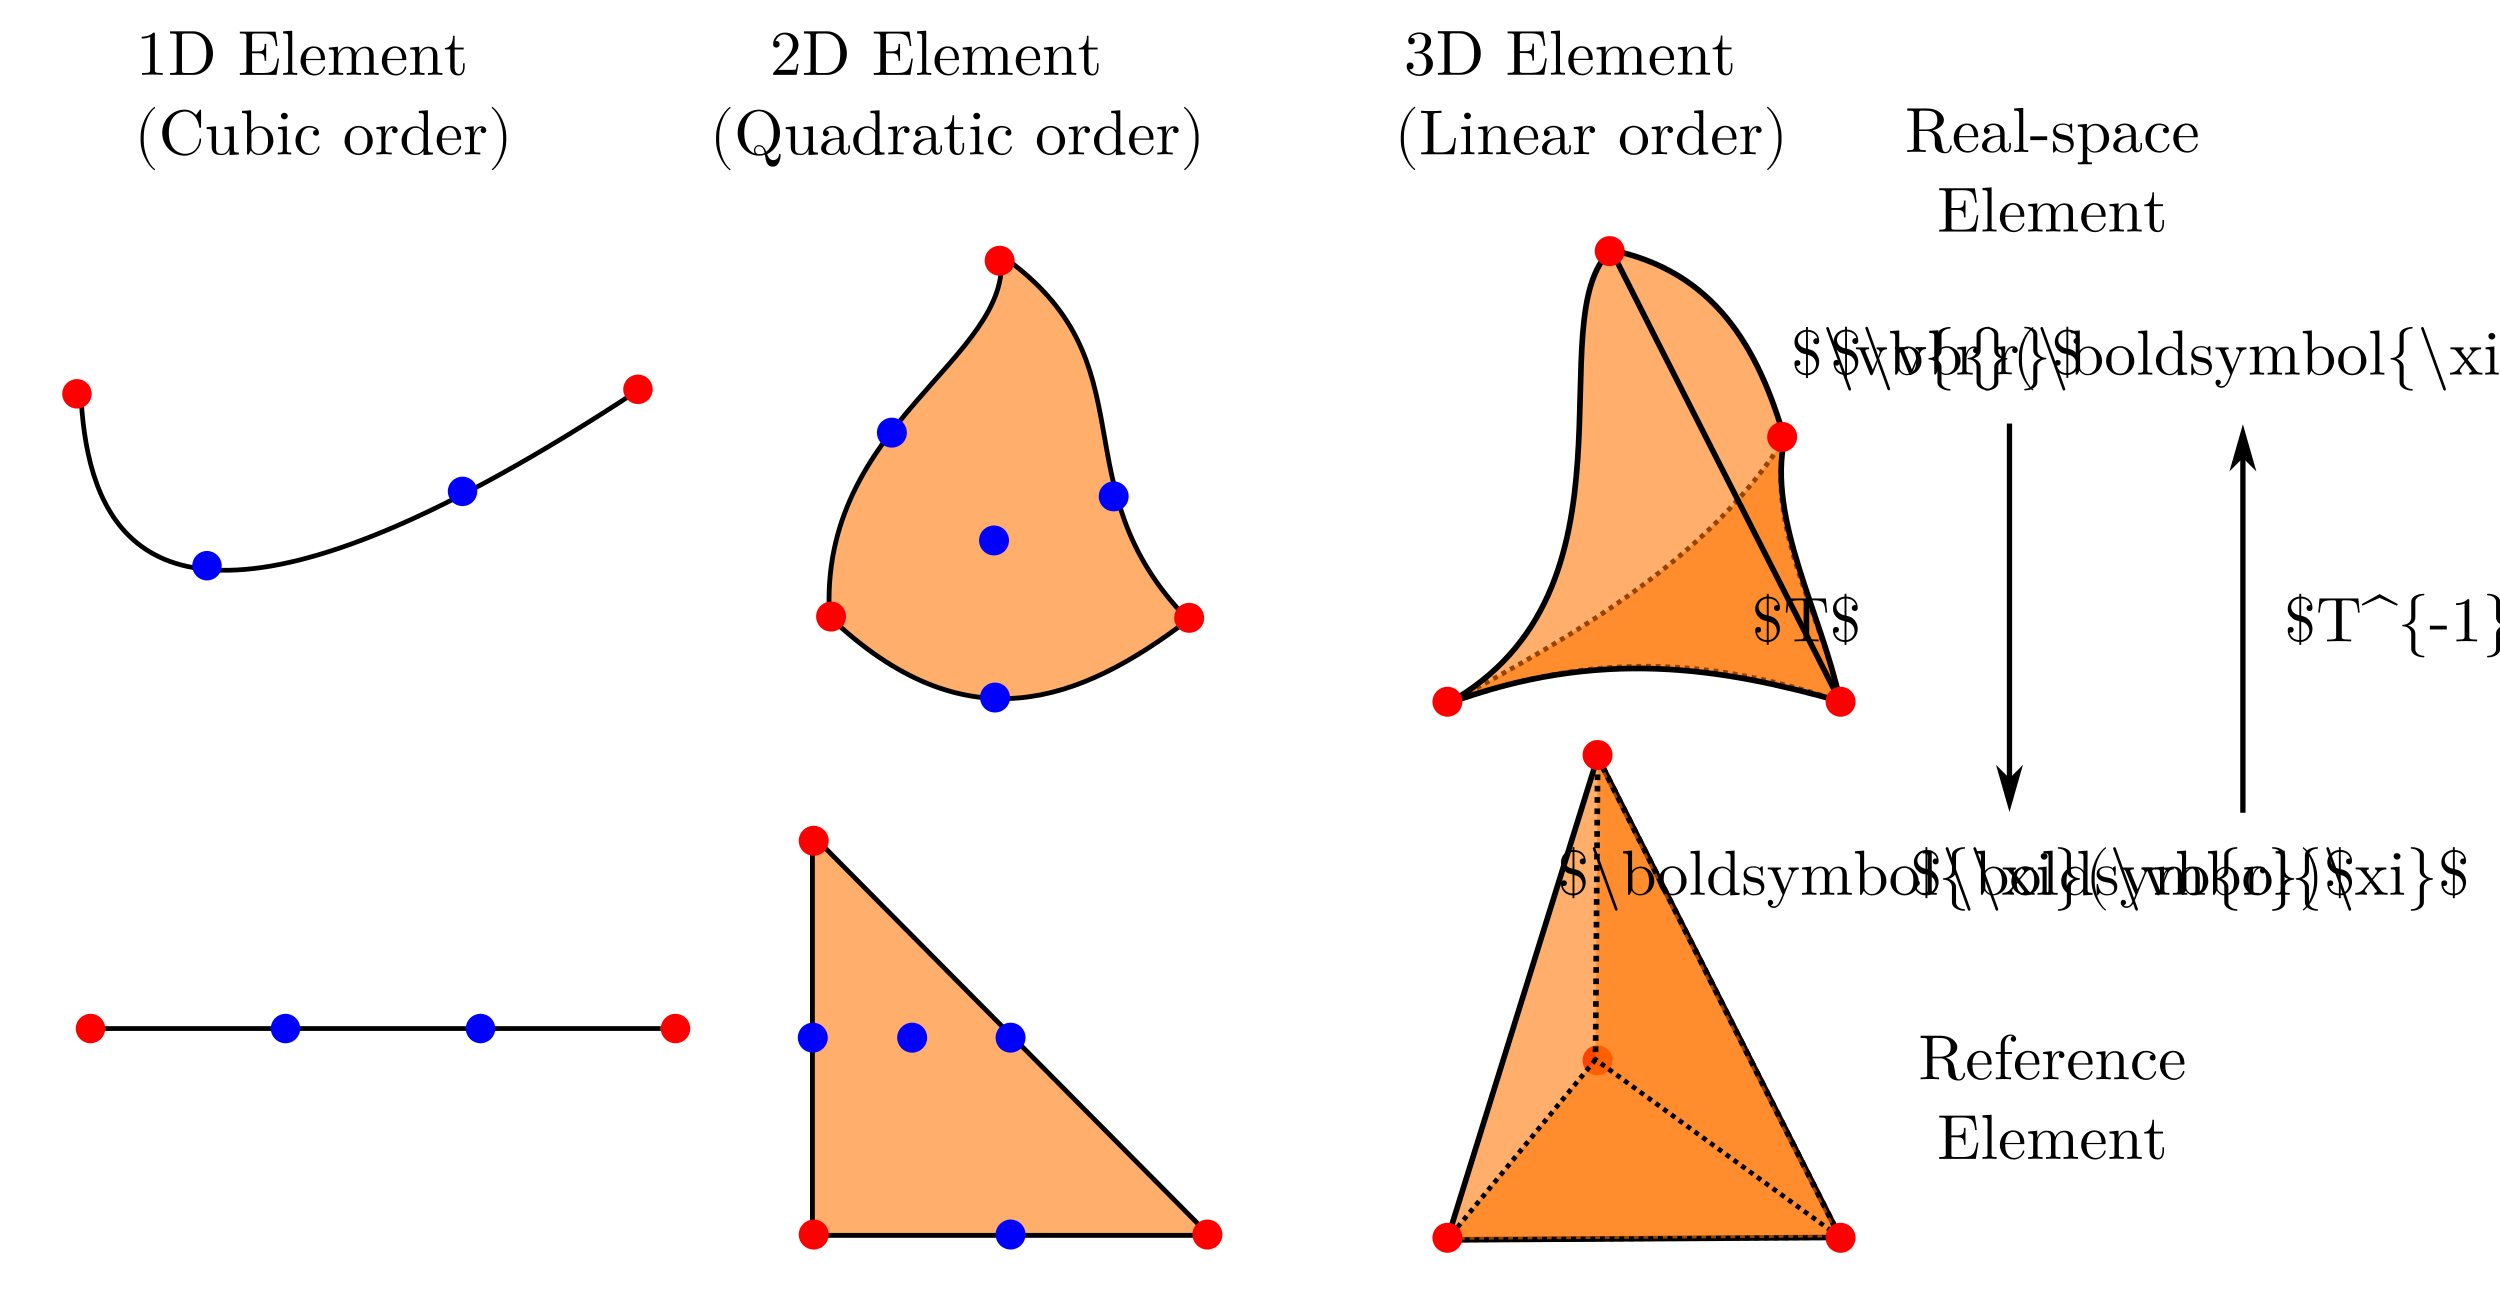
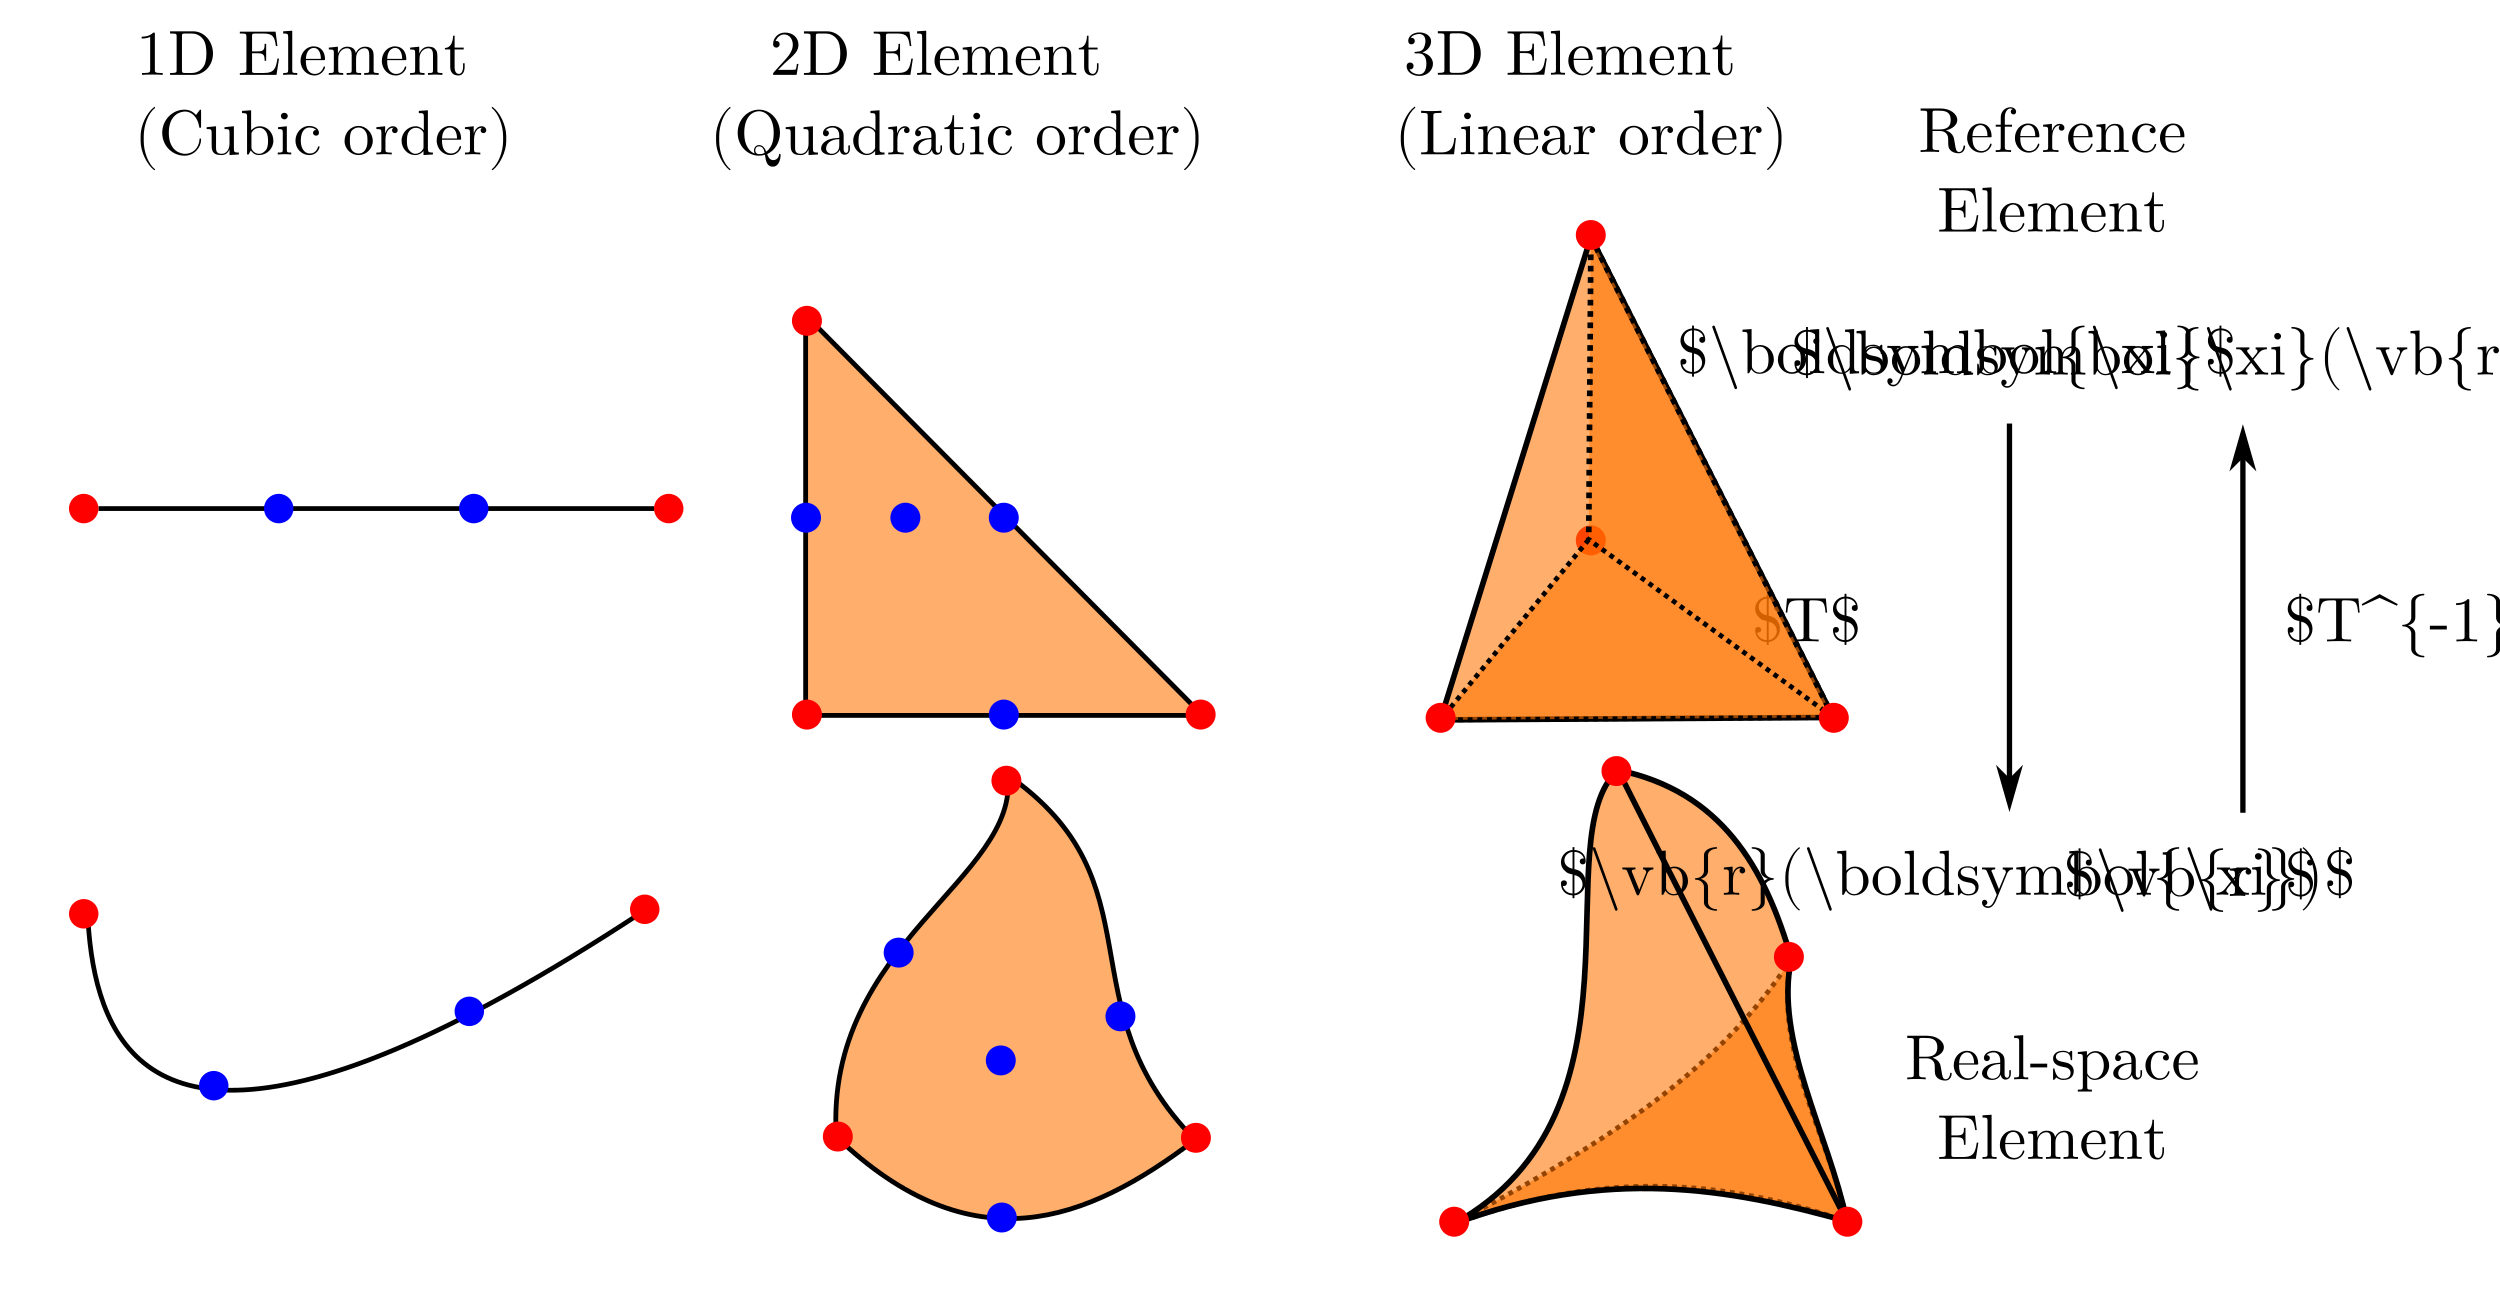
<svg xmlns="http://www.w3.org/2000/svg" width="124.681mm" height="64.516mm" viewBox="0 0 124.681 64.516" version="1.1" id="svg5">
  <defs id="defs2">
    <marker style="overflow:visible" id="Arrow1Mend" refX="0" refY="0" orient="auto">
      <path transform="matrix(-0.4,0,0,-0.4,-4,0)" style="fill:context-stroke;fill-rule:evenodd;stroke:context-stroke;stroke-width:1pt" d="M 0,0 5,-5 -12.5,0 5,5 Z" id="path92670" />
    </marker>
  </defs>
  <g id="layer1" transform="translate(6.418692,-4.85182)">
-     <g id="g17638" transform="matrix(0.8929453,0,0,0.8929453,-29.16587,28.29477)">
-       <path style="fill:none;stroke:#000000;stroke-width:0.265px;stroke-linecap:butt;stroke-linejoin:miter;stroke-opacity:1" d="M 31.351,31.192 H 62.379" id="path857" />
-       <circle style="fill:#ff0000;fill-opacity:1;stroke:none;stroke-width:0.265" id="path3293" cx="30.528" cy="31.192" r="0.823" />
-       <circle style="fill:#0000ff;fill-opacity:1;stroke:none;stroke-width:0.265" id="circle3715" cx="41.42" cy="31.192" r="0.823" />
-       <circle style="fill:#ff0000;fill-opacity:1;stroke:none;stroke-width:0.265" id="circle3717" cx="63.202" cy="31.192" r="0.823" />
-       <circle style="fill:#0000ff;fill-opacity:1;stroke:none;stroke-width:0.265" id="circle3719" cx="52.311" cy="31.192" r="0.823" />
-     </g>
-     <g id="g17631" transform="matrix(0.9088843,0,0,0.9088843,-39.85534,37.5908)">
-       <path style="fill:#ff7300;fill-opacity:0.581;stroke:#000000;stroke-width:0.265px;stroke-linecap:butt;stroke-linejoin:miter;stroke-opacity:1" d="M 81.368,9.804 V 31.766 H 103.151 Z" id="path4964" />
-       <circle style="fill:#ff0000;fill-opacity:1;stroke:none;stroke-width:0.265" id="path3293-5" cx="81.439" cy="31.721" r="0.823" />
-       <circle style="fill:#0000ff;fill-opacity:1;stroke:none;stroke-width:0.265" id="circle3715-3" cx="92.241" cy="31.721" r="0.823" />
-       <circle style="fill:#ff0000;fill-opacity:1;stroke:none;stroke-width:0.265" id="circle3838" cx="81.439" cy="10.115" r="0.823" />
-       <circle style="fill:#ff0000;fill-opacity:1;stroke:none;stroke-width:0.265" id="circle3840" cx="103.042" cy="31.721" r="0.823" />
-       <circle style="fill:#0000ff;fill-opacity:1;stroke:none;stroke-width:0.265" id="circle3850" cx="-20.918" cy="81.388" r="0.823" transform="rotate(-90)" />
-       <circle style="fill:#0000ff;fill-opacity:1;stroke:none;stroke-width:0.265" id="circle4016" cx="-81.191" cy="48.517" r="0.823" transform="rotate(-136.3616)" />
-       <circle style="fill:#0000ff;fill-opacity:1;stroke:none;stroke-width:0.265" id="circle931" cx="-20.918" cy="86.84" r="0.823" transform="rotate(-90)" />
-     </g>
-     <g id="g17645" transform="matrix(0.8929453,0,0,0.8929453,-30.38667,-38.44161)">
-       <path style="fill:none;stroke:#000000;stroke-width:0.265px;stroke-linecap:butt;stroke-linejoin:miter;stroke-opacity:1" d="m 31.351,70.35 c 0.273,6.058 2.392,13.931 17.166,7.712 3.747,-1.577 8.309,-4.062 13.861,-7.712" id="path9537" />
-       <circle style="fill:#ff0000;fill-opacity:1;stroke:none;stroke-width:0.265" id="circle9543" cx="31.139" cy="70.48" r="0.823" />
-       <circle style="fill:#0000ff;fill-opacity:1;stroke:none;stroke-width:0.265" id="circle9545" cx="38.401" cy="80.079" r="0.823" />
-       <circle style="fill:#ff0000;fill-opacity:1;stroke:none;stroke-width:0.265" id="circle9547" cx="62.473" cy="70.228" r="0.823" />
-       <circle style="fill:#0000ff;fill-opacity:1;stroke:none;stroke-width:0.265" id="circle9549" cx="52.675" cy="75.928" r="0.823" />
-     </g>
-     <g id="g17657" transform="matrix(0.9088843,0,0,0.9088843,-38.99912,-25.15483)">
-       <path style="fill:#ff7300;fill-opacity:0.581;stroke:#000000;stroke-width:0.265px;stroke-linecap:butt;stroke-linejoin:miter;stroke-opacity:1" d="m 90.767,47.011 c 0.688,5.687 -10.045,9.232 -9.403,19.847 7.457,7.113 13.707,4.705 19.686,0.17 C 93.753,59.585 99.252,52.917 90.767,47.011 Z" id="path9535" />
-       <circle style="fill:#ff0000;fill-opacity:1;stroke:none;stroke-width:0.265" id="circle9551" cx="102.226" cy="25.54" r="0.823" transform="rotate(25.34955)" />
-       <circle style="fill:#0000ff;fill-opacity:1;stroke:none;stroke-width:0.265" id="circle9553" cx="112.259" cy="25.703" r="0.823" transform="rotate(25.34955)" />
-       <circle style="fill:#ff0000;fill-opacity:1;stroke:none;stroke-width:0.265" id="circle9555" cx="102.226" cy="3.934" r="0.823" transform="rotate(25.34955)" />
-       <circle style="fill:#ff0000;fill-opacity:1;stroke:none;stroke-width:0.265" id="circle9557" cx="120.014" cy="17.19" r="0.823" transform="rotate(25.34955)" />
-       <circle style="fill:#0000ff;fill-opacity:1;stroke:none;stroke-width:0.265" id="circle9561" cx="-14.99" cy="100.921" r="0.823" transform="rotate(-64.65045)" />
-       <circle style="fill:#0000ff;fill-opacity:1;stroke:none;stroke-width:0.265" id="circle9567" cx="-91.011" cy="68.905" r="0.823" transform="rotate(-111.0121)" />
-       <circle style="fill:#0000ff;fill-opacity:1;stroke:none;stroke-width:0.265" id="circle933" cx="108.519" cy="17.937" r="0.823" transform="rotate(25.34955)" />
-     </g>
-     <g id="g17678" transform="matrix(0.9088843,0,0,0.9088843,-51.75159,-24.73374)">
-       <path style="fill:#ff7300;fill-opacity:0.581;stroke:#000000;stroke-width:0.265;stroke-linecap:butt;stroke-linejoin:miter;stroke-miterlimit:4;stroke-dasharray:0.265, 0.265;stroke-dashoffset:0;stroke-opacity:1" d="m 147.801,56.62 c -4.119,6.464 -11.154,10.636 -18.515,14.551 5.948,-2.125 12.493,-3.248 21.566,-0.134 -1.03,-4.804 -4.092,-9.407 -3.05,-14.417 z" id="path9531" />
-       <path style="fill:#ff7300;fill-opacity:0.581;stroke:#000000;stroke-width:0.311px;stroke-linecap:butt;stroke-linejoin:miter;stroke-opacity:1" d="m 138.288,46.273 c 5.653,1.169 8.058,5.323 9.514,10.347 -0.96,4.434 2.033,9.611 3.05,14.417" id="path9541" />
-       <path style="fill:#ff7300;fill-opacity:0.581;stroke:#000000;stroke-width:0.311px;stroke-linecap:butt;stroke-linejoin:miter;stroke-opacity:1" d="m 138.288,46.273 c -4.086,3.703 2.17,18.704 -9.002,24.899 8.381,-3.12 15.1,-1.956 21.566,-0.134 -4.501,-8.855 -9.415,-18.504 -12.564,-24.764 z" id="path9569" />
-       <circle style="fill:#ff0000;fill-opacity:1;stroke:none;stroke-width:0.265" id="circle9571" cx="129.3" cy="71.058" r="0.823" />
-       <circle style="fill:#ff0000;fill-opacity:1;stroke:none;stroke-width:0.265" id="circle9575" cx="150.874" cy="71.058" r="0.823" />
-       <circle style="fill:#ff0000;fill-opacity:1;stroke:none;stroke-width:0.265" id="circle9581" cx="2.12" cy="145.748" r="0.823" transform="rotate(-70.63426)" />
-       <circle style="fill:#ff0000;fill-opacity:1;stroke:none;stroke-width:0.265" id="circle9589" cx="126.553" cy="94.79" r="0.823" transform="rotate(-15.88778)" />
+     <g id="g929" transform="translate(0.3378471,25.93216)">
+       <g id="g17645" transform="matrix(0.8929453,0,0,0.8929453,-30.38667,-38.44161)">
+         <path style="fill:none;stroke:#000000;stroke-width:0.265px;stroke-linecap:butt;stroke-linejoin:miter;stroke-opacity:1" d="m 31.351,70.35 c 0.273,6.058 2.392,13.931 17.166,7.712 3.747,-1.577 8.309,-4.062 13.861,-7.712" id="path9537" />
+         <circle style="fill:#ff0000;fill-opacity:1;stroke:none;stroke-width:0.265" id="circle9543" cx="31.139" cy="70.48" r="0.823" />
+         <circle style="fill:#0000ff;fill-opacity:1;stroke:none;stroke-width:0.265" id="circle9545" cx="38.401" cy="80.079" r="0.823" />
+         <circle style="fill:#ff0000;fill-opacity:1;stroke:none;stroke-width:0.265" id="circle9547" cx="62.473" cy="70.228" r="0.823" />
+         <circle style="fill:#0000ff;fill-opacity:1;stroke:none;stroke-width:0.265" id="circle9549" cx="52.675" cy="75.928" r="0.823" />
+       </g>
+       <g id="g17657" transform="matrix(0.9088843,0,0,0.9088843,-38.99912,-25.15483)">
+         <path style="fill:#ff7300;fill-opacity:0.581;stroke:#000000;stroke-width:0.265px;stroke-linecap:butt;stroke-linejoin:miter;stroke-opacity:1" d="m 90.767,47.011 c 0.688,5.687 -10.045,9.232 -9.403,19.847 7.457,7.113 13.707,4.705 19.686,0.17 C 93.753,59.585 99.252,52.917 90.767,47.011 Z" id="path9535" />
+         <circle style="fill:#ff0000;fill-opacity:1;stroke:none;stroke-width:0.265" id="circle9551" cx="102.226" cy="25.54" r="0.823" transform="rotate(25.34955)" />
+         <circle style="fill:#0000ff;fill-opacity:1;stroke:none;stroke-width:0.265" id="circle9553" cx="112.259" cy="25.703" r="0.823" transform="rotate(25.34955)" />
+         <circle style="fill:#ff0000;fill-opacity:1;stroke:none;stroke-width:0.265" id="circle9555" cx="102.226" cy="3.934" r="0.823" transform="rotate(25.34955)" />
+         <circle style="fill:#ff0000;fill-opacity:1;stroke:none;stroke-width:0.265" id="circle9557" cx="120.014" cy="17.19" r="0.823" transform="rotate(25.34955)" />
+         <circle style="fill:#0000ff;fill-opacity:1;stroke:none;stroke-width:0.265" id="circle9561" cx="-14.99" cy="100.921" r="0.823" transform="rotate(-64.65045)" />
+         <circle style="fill:#0000ff;fill-opacity:1;stroke:none;stroke-width:0.265" id="circle9567" cx="-91.011" cy="68.905" r="0.823" transform="rotate(-111.0121)" />
+         <circle style="fill:#0000ff;fill-opacity:1;stroke:none;stroke-width:0.265" id="circle933" cx="108.519" cy="17.937" r="0.823" transform="rotate(25.34955)" />
+       </g>
+       <g id="g17678" transform="matrix(0.9088843,0,0,0.9088843,-51.75159,-24.73374)">
+         <path style="fill:#ff7300;fill-opacity:0.581;stroke:#000000;stroke-width:0.265;stroke-linecap:butt;stroke-linejoin:miter;stroke-miterlimit:4;stroke-dasharray:0.265, 0.265;stroke-dashoffset:0;stroke-opacity:1" d="m 147.801,56.62 c -4.119,6.464 -11.154,10.636 -18.515,14.551 5.948,-2.125 12.493,-3.248 21.566,-0.134 -1.03,-4.804 -4.092,-9.407 -3.05,-14.417 z" id="path9531" />
+         <path style="fill:#ff7300;fill-opacity:0.581;stroke:#000000;stroke-width:0.311px;stroke-linecap:butt;stroke-linejoin:miter;stroke-opacity:1" d="m 138.288,46.273 c 5.653,1.169 8.058,5.323 9.514,10.347 -0.96,4.434 2.033,9.611 3.05,14.417" id="path9541" />
+         <path style="fill:#ff7300;fill-opacity:0.581;stroke:#000000;stroke-width:0.311px;stroke-linecap:butt;stroke-linejoin:miter;stroke-opacity:1" d="m 138.288,46.273 c -4.086,3.703 2.17,18.704 -9.002,24.899 8.381,-3.12 15.1,-1.956 21.566,-0.134 -4.501,-8.855 -9.415,-18.504 -12.564,-24.764 z" id="path9569" />
+         <circle style="fill:#ff0000;fill-opacity:1;stroke:none;stroke-width:0.265" id="circle9571" cx="129.3" cy="71.058" r="0.823" />
+         <circle style="fill:#ff0000;fill-opacity:1;stroke:none;stroke-width:0.265" id="circle9575" cx="150.874" cy="71.058" r="0.823" />
+         <circle style="fill:#ff0000;fill-opacity:1;stroke:none;stroke-width:0.265" id="circle9581" cx="2.12" cy="145.748" r="0.823" transform="rotate(-70.63426)" />
+         <circle style="fill:#ff0000;fill-opacity:1;stroke:none;stroke-width:0.265" id="circle9589" cx="126.553" cy="94.79" r="0.823" transform="rotate(-15.88778)" />
+       </g>
    </g>
    <text xml:space="preserve" style="font-size:3.175px;line-height:1.25;font-family:'Latin Modern Math';-inkscape-font-specification:'Latin Modern Math';text-align:end;text-anchor:end;stroke-width:0.265" x="91.679" y="36.838" id="text22107">
      <tspan id="tspan22105" style="text-align:end;text-anchor:end;stroke-width:0.265" x="91.679" y="36.838">$T$</tspan>
    </text>
    <text xml:space="preserve" style="font-size:3.175px;line-height:1.25;font-family:'Latin Modern Math';-inkscape-font-specification:'Latin Modern Math';text-align:start;text-anchor:start;stroke-width:0.265" x="107.503" y="36.838" id="text28825">
      <tspan id="tspan28823" style="text-align:start;text-anchor:start;stroke-width:0.265" x="107.503" y="36.838">$T^{-1}  $</tspan>
    </text>
    <text xml:space="preserve" style="font-size:3.175px;line-height:1.25;font-family:'Latin Modern Math';-inkscape-font-specification:'Latin Modern Math';text-align:center;text-anchor:middle;stroke-width:0.265" x="12.344" y="8.585" id="text69249">
      <tspan id="tspan69247" style="stroke-width:0.265" x="12.344" y="8.585">1D Element</tspan>
      <tspan style="stroke-width:0.265" x="12.344" y="12.554" id="tspan1171">(Cubic order)</tspan>
    </text>
    <text xml:space="preserve" style="font-size:3.175px;line-height:1.25;font-family:'Latin Modern Math';-inkscape-font-specification:'Latin Modern Math';text-align:center;text-anchor:middle;stroke-width:0.265" x="43.958" y="8.585" id="text72289">
      <tspan id="tspan72287" style="stroke-width:0.265" x="43.958" y="8.585">2D Element</tspan>
      <tspan style="stroke-width:0.265" x="43.958" y="12.554" id="tspan12675">(Quadratic order)</tspan>
    </text>
    <text xml:space="preserve" style="font-size:3.175px;line-height:1.25;font-family:'Latin Modern Math';-inkscape-font-specification:'Latin Modern Math';text-align:center;text-anchor:middle;stroke-width:0.265" x="75.571" y="8.579" id="text73085">
      <tspan id="tspan73083" style="stroke-width:0.265" x="75.571" y="8.579">3D Element</tspan>
      <tspan style="stroke-width:0.265" x="75.571" y="12.547" id="tspan25891">(Linear order)</tspan>
    </text>
-     <text xml:space="preserve" style="font-size:3.175px;line-height:1.25;font-family:'Latin Modern Math';-inkscape-font-specification:'Latin Modern Math';text-align:center;text-anchor:middle;stroke-width:0.265" x="99.627" y="12.432" id="text74631">
-       <tspan style="stroke-width:0.265" x="99.627" y="12.432" id="tspan74639">Real-space</tspan>
-       <tspan style="stroke-width:0.265" x="99.627" y="16.4" id="tspan74641">Element</tspan>
-       <tspan style="stroke-width:0.265" x="99.627" y="20.369" id="tspan74637" />
+     <text xml:space="preserve" style="font-size:3.175px;line-height:1.25;font-family:'Latin Modern Math';-inkscape-font-specification:'Latin Modern Math';text-align:center;text-anchor:middle;stroke-width:0.265" x="99.627" y="58.68" id="text74631">
+       <tspan style="stroke-width:0.265" x="99.627" y="58.68" id="tspan74639">Real-space</tspan>
+       <tspan style="stroke-width:0.265" x="99.627" y="62.649" id="tspan74641">Element</tspan>
+       <tspan style="stroke-width:0.265" x="99.627" y="66.618" id="tspan74637" />
    </text>
-     <text xml:space="preserve" style="font-size:3.175px;line-height:1.25;font-family:'Latin Modern Math';-inkscape-font-specification:'Latin Modern Math';text-align:center;text-anchor:middle;stroke-width:0.265" x="99.627" y="58.68" id="text74731">
-       <tspan style="stroke-width:0.265" x="99.627" y="58.68" id="tspan74725">Reference</tspan>
-       <tspan style="stroke-width:0.265" x="99.627" y="62.649" id="tspan74727">Element</tspan>
-       <tspan style="stroke-width:0.265" x="99.627" y="66.618" id="tspan74729" />
+     <text xml:space="preserve" style="font-size:3.175px;line-height:1.25;font-family:'Latin Modern Math';-inkscape-font-specification:'Latin Modern Math';text-align:center;text-anchor:middle;stroke-width:0.265" x="99.627" y="12.432" id="text74731">
+       <tspan style="stroke-width:0.265" x="99.627" y="12.432" id="tspan74725">Reference</tspan>
+       <tspan style="stroke-width:0.265" x="99.627" y="16.4" id="tspan74727">Element</tspan>
+       <tspan style="stroke-width:0.265" x="99.627" y="20.369" id="tspan74729" />
    </text>
-     <g id="g86990" transform="matrix(0.9088843,0,0,0.9088843,-63.05146,4.738656)">
-       <circle style="fill:#ff0000;fill-opacity:1;stroke:none;stroke-width:0.265" id="circle4275" cx="128.28" cy="97.136" r="0.823" transform="rotate(-15.88778)" />
-       <path style="fill:#ff7300;fill-opacity:0.581;stroke:#000000;stroke-width:0.311px;stroke-linecap:butt;stroke-linejoin:miter;stroke-opacity:1" d="m 149.978,41.667 -8.259,26.491 21.566,-0.134 z" id="path3001" />
-       <path style="fill:#ff7300;fill-opacity:0.581;stroke:#000000;stroke-width:0.311;stroke-linecap:butt;stroke-linejoin:miter;stroke-miterlimit:4;stroke-dasharray:0.311, 0.311;stroke-dashoffset:0;stroke-opacity:1" d="M 163.284,68.024 149.978,41.667 149.859,58.265" id="path3003" />
-       <path style="fill:#ff7300;fill-opacity:0.581;stroke:#000000;stroke-width:0.265;stroke-linecap:butt;stroke-linejoin:miter;stroke-miterlimit:4;stroke-dasharray:0.265, 0.265;stroke-dashoffset:0;stroke-opacity:1" d="m 149.859,58.265 -8.14,9.894 21.566,-0.134 z" id="path7856" />
-       <circle style="fill:#ff0000;fill-opacity:1;stroke:none;stroke-width:0.265" id="circle4120" cx="141.732" cy="68.045" r="0.823" />
-       <circle style="fill:#ff0000;fill-opacity:1;stroke:none;stroke-width:0.265" id="circle4267" cx="10.529" cy="155.265" r="0.823" transform="rotate(-70.63426)" />
-       <circle style="fill:#ff0000;fill-opacity:1;stroke:none;stroke-width:0.265" id="circle4124" cx="163.306" cy="68.045" r="0.823" />
+     <g id="g954" transform="translate(-0.3378471,-25.93216)">
+       <g id="g17638" transform="matrix(0.8929453,0,0,0.8929453,-29.16587,28.29477)">
+         <path style="fill:none;stroke:#000000;stroke-width:0.265px;stroke-linecap:butt;stroke-linejoin:miter;stroke-opacity:1" d="M 31.351,31.192 H 62.379" id="path857" />
+         <circle style="fill:#ff0000;fill-opacity:1;stroke:none;stroke-width:0.265" id="path3293" cx="30.528" cy="31.192" r="0.823" />
+         <circle style="fill:#0000ff;fill-opacity:1;stroke:none;stroke-width:0.265" id="circle3715" cx="41.42" cy="31.192" r="0.823" />
+         <circle style="fill:#ff0000;fill-opacity:1;stroke:none;stroke-width:0.265" id="circle3717" cx="63.202" cy="31.192" r="0.823" />
+         <circle style="fill:#0000ff;fill-opacity:1;stroke:none;stroke-width:0.265" id="circle3719" cx="52.311" cy="31.192" r="0.823" />
+       </g>
+       <g id="g17631" transform="matrix(0.9088843,0,0,0.9088843,-39.85534,37.5908)">
+         <path style="fill:#ff7300;fill-opacity:0.581;stroke:#000000;stroke-width:0.265px;stroke-linecap:butt;stroke-linejoin:miter;stroke-opacity:1" d="M 81.368,9.804 V 31.766 H 103.151 Z" id="path4964" />
+         <circle style="fill:#ff0000;fill-opacity:1;stroke:none;stroke-width:0.265" id="path3293-5" cx="81.439" cy="31.721" r="0.823" />
+         <circle style="fill:#0000ff;fill-opacity:1;stroke:none;stroke-width:0.265" id="circle3715-3" cx="92.241" cy="31.721" r="0.823" />
+         <circle style="fill:#ff0000;fill-opacity:1;stroke:none;stroke-width:0.265" id="circle3838" cx="81.439" cy="10.115" r="0.823" />
+         <circle style="fill:#ff0000;fill-opacity:1;stroke:none;stroke-width:0.265" id="circle3840" cx="103.042" cy="31.721" r="0.823" />
+         <circle style="fill:#0000ff;fill-opacity:1;stroke:none;stroke-width:0.265" id="circle3850" cx="-20.918" cy="81.388" r="0.823" transform="rotate(-90)" />
+         <circle style="fill:#0000ff;fill-opacity:1;stroke:none;stroke-width:0.265" id="circle4016" cx="-81.191" cy="48.517" r="0.823" transform="rotate(-136.3616)" />
+         <circle style="fill:#0000ff;fill-opacity:1;stroke:none;stroke-width:0.265" id="circle931" cx="-20.918" cy="86.84" r="0.823" transform="rotate(-90)" />
+       </g>
+       <g id="g86990" transform="matrix(0.9088843,0,0,0.9088843,-63.05146,4.738656)">
+         <circle style="fill:#ff0000;fill-opacity:1;stroke:none;stroke-width:0.265" id="circle4275" cx="128.28" cy="97.136" r="0.823" transform="rotate(-15.88778)" />
+         <path style="fill:#ff7300;fill-opacity:0.581;stroke:#000000;stroke-width:0.311px;stroke-linecap:butt;stroke-linejoin:miter;stroke-opacity:1" d="m 149.978,41.667 -8.259,26.491 21.566,-0.134 z" id="path3001" />
+         <path style="fill:#ff7300;fill-opacity:0.581;stroke:#000000;stroke-width:0.311;stroke-linecap:butt;stroke-linejoin:miter;stroke-miterlimit:4;stroke-dasharray:0.311, 0.311;stroke-dashoffset:0;stroke-opacity:1" d="M 163.284,68.024 149.978,41.667 149.859,58.265" id="path3003" />
+         <path style="fill:#ff7300;fill-opacity:0.581;stroke:#000000;stroke-width:0.265;stroke-linecap:butt;stroke-linejoin:miter;stroke-miterlimit:4;stroke-dasharray:0.265, 0.265;stroke-dashoffset:0;stroke-opacity:1" d="m 149.859,58.265 -8.14,9.894 21.566,-0.134 z" id="path7856" />
+         <circle style="fill:#ff0000;fill-opacity:1;stroke:none;stroke-width:0.265" id="circle4120" cx="141.732" cy="68.045" r="0.823" />
+         <circle style="fill:#ff0000;fill-opacity:1;stroke:none;stroke-width:0.265" id="circle4267" cx="10.529" cy="155.265" r="0.823" transform="rotate(-70.63426)" />
+         <circle style="fill:#ff0000;fill-opacity:1;stroke:none;stroke-width:0.265" id="circle4124" cx="163.306" cy="68.045" r="0.823" />
+       </g>
    </g>
    <path style="fill:none;stroke:#000000;stroke-width:0.265px;stroke-linecap:butt;stroke-linejoin:miter;stroke-opacity:1;marker-end:url(#Arrow1Mend)" d="M 93.799,25.975 V 44.828" id="path93011" />
    <path style="fill:none;stroke:#000000;stroke-width:0.265px;stroke-linecap:butt;stroke-linejoin:miter;stroke-opacity:1;marker-end:url(#Arrow1Mend)" d="M 105.44,45.386 V 26.532" id="path93093" />
-     <text xml:space="preserve" style="font-size:3.175px;line-height:1.25;font-family:'Latin Modern Math';-inkscape-font-specification:'Latin Modern Math';text-align:center;text-anchor:middle;stroke-width:0.265" x="93.797" y="49.475" id="text10372">
-       <tspan id="tspan10370" style="stroke-width:0.265" x="93.797" y="49.475">$\boldsymbol{\xi}(\vb{r})$</tspan>
+     <text xml:space="preserve" style="font-size:3.175px;line-height:1.25;font-family:'Latin Modern Math';-inkscape-font-specification:'Latin Modern Math';text-align:center;text-anchor:middle;stroke-width:0.265" x="105.439" y="23.537" id="text10372">
+       <tspan id="tspan10370" style="stroke-width:0.265" x="105.439" y="23.537">$\boldsymbol{\xi}(\vb{r})$</tspan>
    </text>
-     <text xml:space="preserve" style="font-size:3.175px;line-height:1.25;font-family:'Latin Modern Math';-inkscape-font-specification:'Latin Modern Math';text-align:center;text-anchor:middle;stroke-width:0.265" x="105.439" y="49.475" id="text10372-3">
-       <tspan id="tspan10370-6" style="stroke-width:0.265" x="105.439" y="49.475">$\boldsymbol{\xi}$</tspan>
+     <text xml:space="preserve" style="font-size:3.175px;line-height:1.25;font-family:'Latin Modern Math';-inkscape-font-specification:'Latin Modern Math';text-align:center;text-anchor:middle;stroke-width:0.265" x="93.797" y="23.465" id="text10372-3">
+       <tspan id="tspan10370-6" style="stroke-width:0.265" x="93.797" y="23.465">$\boldsymbol{\xi}$</tspan>
    </text>
-     <text xml:space="preserve" style="font-size:3.175px;line-height:1.25;font-family:'Latin Modern Math';-inkscape-font-specification:'Latin Modern Math';text-align:center;text-anchor:middle;stroke-width:0.265" x="105.439" y="23.537" id="text10372-3-7">
-       <tspan id="tspan10370-6-5" style="stroke-width:0.265" x="105.439" y="23.537">$\vb{r}(\boldsymbol{\xi})$</tspan>
+     <text xml:space="preserve" style="font-size:3.175px;line-height:1.25;font-family:'Latin Modern Math';-inkscape-font-specification:'Latin Modern Math';text-align:center;text-anchor:middle;stroke-width:0.265" x="93.797" y="49.475" id="text10372-3-7">
+       <tspan id="tspan10370-6-5" style="stroke-width:0.265" x="93.797" y="49.475">$\vb{r}(\boldsymbol{\xi})$</tspan>
    </text>
-     <text xml:space="preserve" style="font-size:3.175px;line-height:1.25;font-family:'Latin Modern Math';-inkscape-font-specification:'Latin Modern Math';text-align:center;text-anchor:middle;stroke-width:0.265" x="93.797" y="23.524" id="text21308">
-       <tspan id="tspan21306" style="stroke-width:0.265" x="93.797" y="23.524">$\vb{r}$</tspan>
+     <text xml:space="preserve" style="font-size:3.175px;line-height:1.25;font-family:'Latin Modern Math';-inkscape-font-specification:'Latin Modern Math';text-align:center;text-anchor:middle;stroke-width:0.265" x="105.439" y="49.534" id="text21308">
+       <tspan id="tspan21306" style="stroke-width:0.265" x="105.439" y="49.534">$\vb{r}$</tspan>
    </text>
  </g>
</svg>
